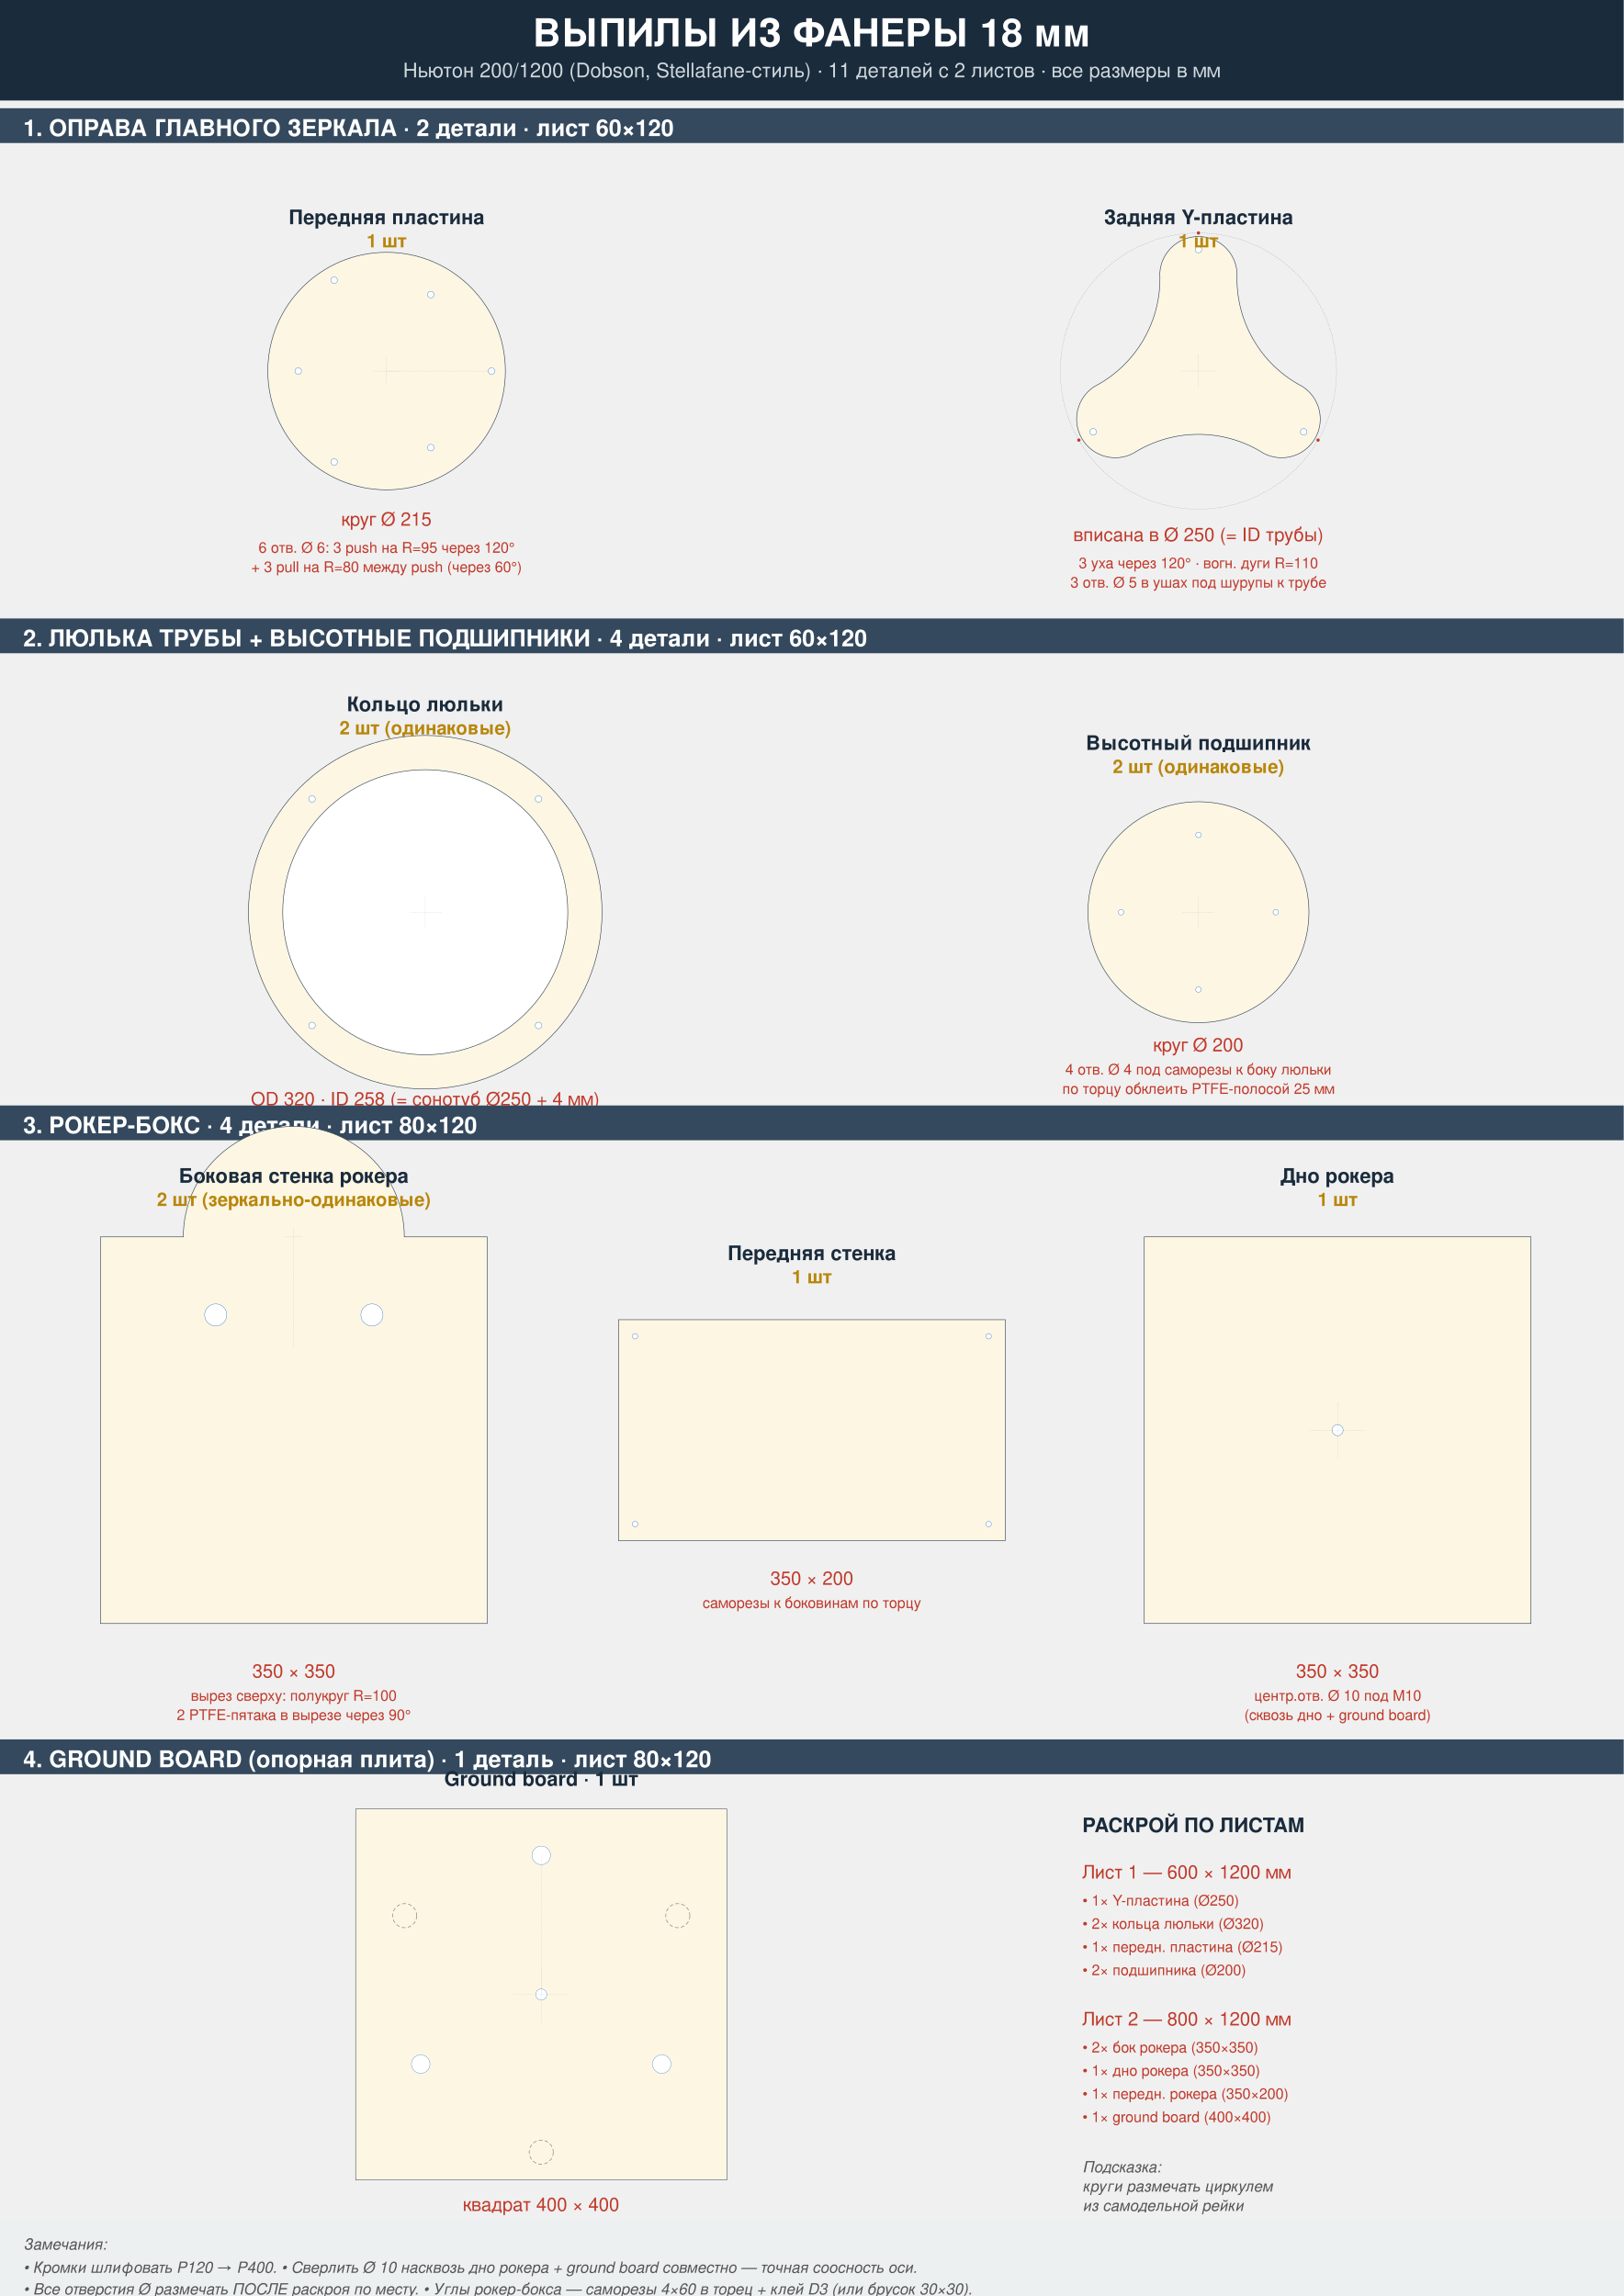
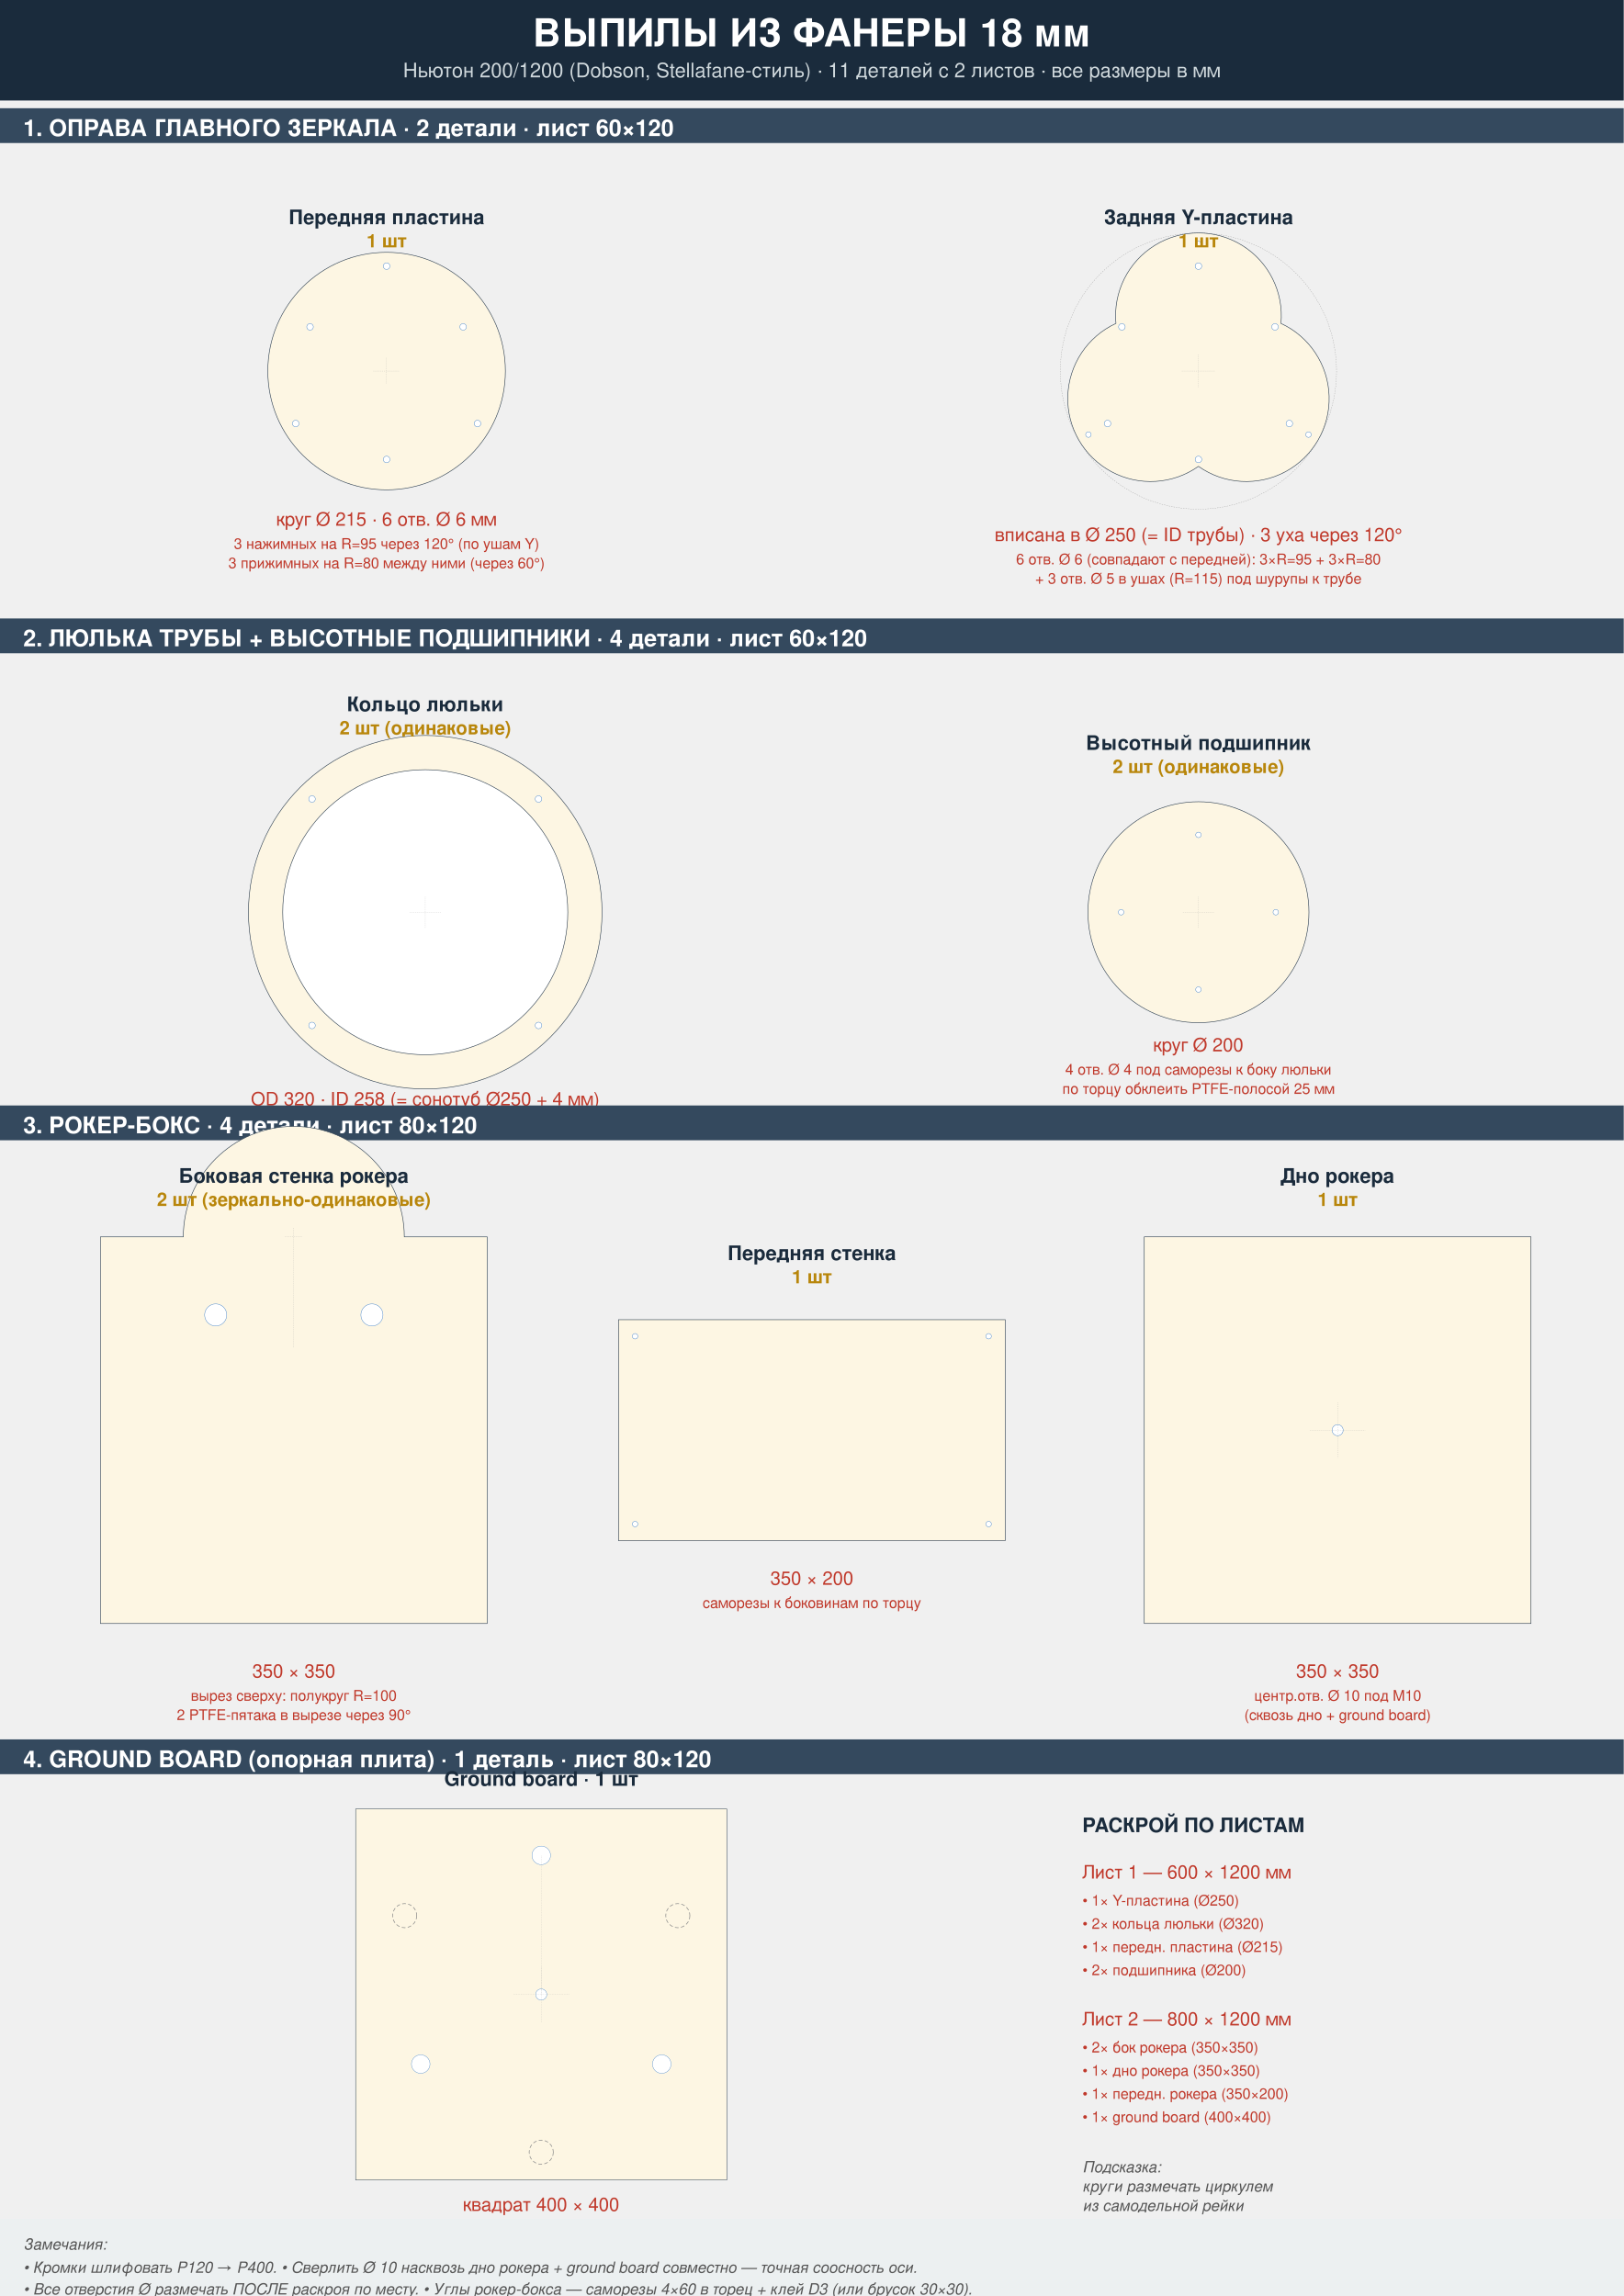
<svg xmlns="http://www.w3.org/2000/svg" width="210mm" height="297mm" viewBox="0 0 210 297" font-family="Helvetica, Arial, sans-serif">
  <style>
    .ttl { font: bold 5px Helvetica, Arial, sans-serif; fill: #fff; }
    .sub { font: 2.6px Helvetica, Arial, sans-serif; fill: #cfd8dc; }
    .sech { font: bold 3px Helvetica, Arial, sans-serif; fill: #fff; }
    .lbl { font: bold 2.6px Helvetica, Arial, sans-serif; fill: #1a2b3c; }
    .qty { font: bold 2.4px Helvetica, Arial, sans-serif; fill: #b8860b; }
    .nt { font: italic 2.0px Helvetica, Arial, sans-serif; fill: #555; }
    .dim { font: 2.4px Helvetica, Arial, sans-serif; fill: #c0392b; }
    .ds { font: 1.9px Helvetica, Arial, sans-serif; fill: #c0392b; }
    .hl { font: 1.7px Helvetica, Arial, sans-serif; fill: #1565c0; }
    .part { fill: #fdf6e3; stroke: #2c3e50; stroke-width: 0.5; }
    .hole { fill: white; stroke: #1565c0; stroke-width: 0.3; }
    .env { fill: none; stroke: #888; stroke-width: 0.25; stroke-dasharray: 1.2,1.0; }
    .axisL { stroke: #999; stroke-width: 0.18; stroke-dasharray: 0.8,0.8; fill: none; }
    .dimL { stroke: #c0392b; stroke-width: 0.25; fill: none; marker-end: url(#a); marker-start: url(#a); }
    .secbar { fill: #34495e; }
  </style>
  <defs>
    <marker id="a" viewBox="0 0 6 6" refX="3" refY="3" markerWidth="3" markerHeight="3" orient="auto">
      <path d="M0,0 L6,3 L0,6 Z" fill="#c0392b" />
    </marker>
  </defs>
  <rect x="0" y="0" width="210" height="13" fill="#1a2b3c" />
  <text x="105" y="6" text-anchor="middle" class="ttl">ВЫПИЛЫ ИЗ ФАНЕРЫ 18 мм</text>
  <text x="105" y="10" text-anchor="middle" class="sub">Ньютон 200/1200 (Dobson, Stellafane-cтиль) · 11 деталей с 2 листов · все размеры в мм</text>
  <rect x="0" y="14" width="210" height="4.5" class="secbar" />
  <text x="3" y="17.6" class="sech">1.  ОПРАВА ГЛАВНОГО ЗЕРКАЛА  ·  2 детали  ·  лист 60×120</text>
  <g transform="translate(50,48)">
    <g transform="scale(0.1429)">
      <circle cx="0" cy="0" r="107.5" class="part" />
-       <circle cx="95" cy="0" r="3" class="hole" />
-       <circle cx="-47.5" cy="82.27" r="3" class="hole" />
-       <circle cx="-47.5" cy="-82.27" r="3" class="hole" />
-       <circle cx="40" cy="-69.28" r="3" class="hole" />
-       <circle cx="-80" cy="0" r="3" class="hole" />
-       <circle cx="40" cy="69.28" r="3" class="hole" />
+       <circle cx="0" cy="-95" r="3" class="hole" />
+       <circle cx="82.27" cy="47.5" r="3" class="hole" />
+       <circle cx="-82.27" cy="47.5" r="3" class="hole" />
+       <circle cx="69.28" cy="-40" r="3" class="hole" />
+       <circle cx="0" cy="80" r="3" class="hole" />
+       <circle cx="-69.28" cy="-40" r="3" class="hole" />
      <line x1="-12" y1="0" x2="12" y2="0" class="axisL" />
      <line x1="0" y1="-12" x2="0" y2="12" class="axisL" />
-       <line x1="0" y1="0" x2="95" y2="0" class="axisL" />
    </g>
    <text x="0" y="-19" text-anchor="middle" class="lbl">Передняя пластина</text>
    <text x="0" y="-16" text-anchor="middle" class="qty">1 шт</text>
-     <text x="0" y="20" text-anchor="middle" class="dim">круг Ø 215</text>
-     <text x="0" y="23.5" text-anchor="middle" class="ds">6 отв. Ø 6:  3 push на R=95 через 120°</text>
-     <text x="0" y="26" text-anchor="middle" class="ds">+  3 pull на R=80 между push (через 60°)</text>
+     <text x="0" y="20" text-anchor="middle" class="dim">круг Ø 215  ·  6 отв. Ø 6 мм</text>
+     <text x="0" y="23" text-anchor="middle" class="ds">3 нажимных на R=95 через 120° (по ушам Y)</text>
+     <text x="0" y="25.5" text-anchor="middle" class="ds">3 прижимных на R=80 между ними (через 60°)</text>
  </g>
  <g transform="translate(155,48)">
    <g transform="scale(0.1429)">
      <circle cx="0" cy="0" r="125" class="env" />
-       <path d="         M -34.96,-88.46         A 35,35 0 0,1 34.96,-88.46         A 110,110 0 0,0 94.08,13.95         A 35,35 0 0,1 59.11,74.51         A 110,110 0 0,0 -59.11,74.51         A 35,35 0 0,1 -94.08,13.95         A 110,110 0 0,0 -34.96,-88.46 Z" class="part" />
-       <circle cx="0" cy="-125" r="1.5" fill="#c0392b" />
-       <circle cx="108.25" cy="62.5" r="1.5" fill="#c0392b" />
-       <circle cx="-108.25" cy="62.5" r="1.5" fill="#c0392b" />
-       <circle cx="0" cy="-110" r="3" class="hole" />
-       <circle cx="95.26" cy="55" r="3" class="hole" />
-       <circle cx="-95.26" cy="55" r="3" class="hole" />
+       <path d="M 74.68,-43.12                A 75,75 0 1,0 -74.68,-43.12                A 75,75 0 1,0 0,86.24                A 75,75 0 1,0 74.68,-43.12 Z" class="part" />
+       <circle cx="0" cy="-95" r="3" class="hole" />
+       <circle cx="82.27" cy="47.5" r="3" class="hole" />
+       <circle cx="-82.27" cy="47.5" r="3" class="hole" />
+       <circle cx="69.28" cy="-40" r="3" class="hole" />
+       <circle cx="0" cy="80" r="3" class="hole" />
+       <circle cx="-69.28" cy="-40" r="3" class="hole" />
+       <circle cx="0" cy="-115" r="2.5" class="hole" />
+       <circle cx="99.59" cy="57.5" r="2.5" class="hole" />
+       <circle cx="-99.59" cy="57.5" r="2.5" class="hole" />
      <line x1="-15" y1="0" x2="15" y2="0" class="axisL" />
      <line x1="0" y1="-15" x2="0" y2="15" class="axisL" />
    </g>
    <text x="0" y="-19" text-anchor="middle" class="lbl">Задняя Y-пластина</text>
    <text x="0" y="-16" text-anchor="middle" class="qty">1 шт</text>
-     <text x="0" y="22" text-anchor="middle" class="dim">вписана в Ø 250 (= ID трубы)</text>
-     <text x="0" y="25.5" text-anchor="middle" class="ds">3 уха через 120°  ·  вогн. дуги R=110</text>
-     <text x="0" y="28" text-anchor="middle" class="ds">3 отв. Ø 5 в ушах под шурупы к трубе</text>
+     <text x="0" y="22" text-anchor="middle" class="dim">вписана в Ø 250 (= ID трубы)  ·  3 уха через 120°</text>
+     <text x="0" y="25" text-anchor="middle" class="ds">6 отв. Ø 6 (совпадают с передней): 3×R=95 + 3×R=80</text>
+     <text x="0" y="27.5" text-anchor="middle" class="ds">+ 3 отв. Ø 5 в ушах (R=115) под шурупы к трубе</text>
  </g>
  <rect x="0" y="80" width="210" height="4.5" class="secbar" />
  <text x="3" y="83.6" class="sech">2.  ЛЮЛЬКА ТРУБЫ  +  ВЫСОТНЫЕ ПОДШИПНИКИ  ·  4 детали  ·  лист 60×120</text>
  <g transform="translate(55,118)">
    <g transform="scale(0.1429)">
      <circle cx="0" cy="0" r="160" class="part" />
      <circle cx="0" cy="0" r="129" fill="white" stroke="#2c3e50" stroke-width="0.5" />
      <circle cx="102.5" cy="-102.5" r="3" class="hole" />
      <circle cx="102.5" cy="102.5" r="3" class="hole" />
      <circle cx="-102.5" cy="-102.5" r="3" class="hole" />
      <circle cx="-102.5" cy="102.5" r="3" class="hole" />
      <line x1="-14" y1="0" x2="14" y2="0" class="axisL" />
      <line x1="0" y1="-14" x2="0" y2="14" class="axisL" />
    </g>
    <text x="0" y="-26" text-anchor="middle" class="lbl">Кольцо люльки</text>
    <text x="0" y="-23" text-anchor="middle" class="qty">2 шт (одинаковые)</text>
    <text x="0" y="25" text-anchor="middle" class="dim">OD 320  ·  ID 258  (= сонотуб Ø250 + 4 мм)</text>
    <text x="0" y="28" text-anchor="middle" class="ds">4 отв. Ø 4 под саморезы в брус 30×30 (по углам)</text>
  </g>
  <g transform="translate(155,118)">
    <g transform="scale(0.1429)">
      <circle cx="0" cy="0" r="100" class="part" />
      <circle cx="0" cy="-70" r="2.5" class="hole" />
      <circle cx="0" cy="70" r="2.5" class="hole" />
      <circle cx="-70" cy="0" r="2.5" class="hole" />
      <circle cx="70" cy="0" r="2.5" class="hole" />
      <line x1="-14" y1="0" x2="14" y2="0" class="axisL" />
      <line x1="0" y1="-14" x2="0" y2="14" class="axisL" />
    </g>
    <text x="0" y="-21" text-anchor="middle" class="lbl">Высотный подшипник</text>
    <text x="0" y="-18" text-anchor="middle" class="qty">2 шт (одинаковые)</text>
    <text x="0" y="18" text-anchor="middle" class="dim">круг Ø 200</text>
    <text x="0" y="21" text-anchor="middle" class="ds">4 отв. Ø 4 под саморезы к боку люльки</text>
    <text x="0" y="23.5" text-anchor="middle" class="ds">по торцу обклеить PTFE-полосой 25 мм</text>
  </g>
  <rect x="0" y="143" width="210" height="4.5" class="secbar" />
  <text x="3" y="146.6" class="sech">3.  РОКЕР-БОКС  ·  4 детали  ·  лист 80×120</text>
  <g transform="translate(38,185)">
    <g transform="scale(0.1429)">
      <path d="M -175,-175 L -100,-175 A 100,100 0 0,1 100,-175 L 175,-175 L 175,175 L -175,175 Z" class="part" />
      <circle cx="-70.7" cy="-104.3" r="10" class="hole" />
      <circle cx="70.7" cy="-104.3" r="10" class="hole" />
      <line x1="-8" y1="-175" x2="8" y2="-175" class="axisL" />
      <line x1="0" y1="-183" x2="0" y2="-75" class="axisL" />
    </g>
    <text x="0" y="-32" text-anchor="middle" class="lbl">Боковая стенка рокера</text>
    <text x="0" y="-29" text-anchor="middle" class="qty">2 шт (зеркально-одинаковые)</text>
    <text x="0" y="32" text-anchor="middle" class="dim">350 × 350</text>
    <text x="0" y="35" text-anchor="middle" class="ds">вырез сверху: полукруг R=100</text>
    <text x="0" y="37.5" text-anchor="middle" class="ds">2 PTFE-пятака в вырезе через 90°</text>
  </g>
  <g transform="translate(105,185)">
    <g transform="scale(0.1429)">
      <rect x="-175" y="-100" width="350" height="200" class="part" />
      <circle cx="-160" cy="-85" r="2.5" class="hole" />
      <circle cx="160" cy="-85" r="2.5" class="hole" />
      <circle cx="-160" cy="85" r="2.5" class="hole" />
      <circle cx="160" cy="85" r="2.5" class="hole" />
    </g>
    <text x="0" y="-22" text-anchor="middle" class="lbl">Передняя стенка</text>
    <text x="0" y="-19" text-anchor="middle" class="qty">1 шт</text>
    <text x="0" y="20" text-anchor="middle" class="dim">350 × 200</text>
    <text x="0" y="23" text-anchor="middle" class="ds">саморезы к боковинам по торцу</text>
  </g>
  <g transform="translate(173,185)">
    <g transform="scale(0.1429)">
      <rect x="-175" y="-175" width="350" height="350" class="part" />
      <circle cx="0" cy="0" r="5" class="hole" />
      <line x1="-25" y1="0" x2="25" y2="0" class="axisL" />
      <line x1="0" y1="-25" x2="0" y2="25" class="axisL" />
    </g>
    <text x="0" y="-32" text-anchor="middle" class="lbl">Дно рокера</text>
    <text x="0" y="-29" text-anchor="middle" class="qty">1 шт</text>
    <text x="0" y="32" text-anchor="middle" class="dim">350 × 350</text>
    <text x="0" y="35" text-anchor="middle" class="ds">центр.отв. Ø 10 под M10</text>
    <text x="0" y="37.5" text-anchor="middle" class="ds">(сквозь дно + ground board)</text>
  </g>
  <rect x="0" y="225" width="210" height="4.5" class="secbar" />
  <text x="3" y="228.6" class="sech">4.  GROUND BOARD (опорная плита)  ·  1 деталь  ·  лист 80×120</text>
  <g transform="translate(70,258)">
    <g transform="scale(0.12)">
      <rect x="-200" y="-200" width="400" height="400" class="part" />
      <circle cx="0" cy="0" r="6" class="hole" />
      <circle cx="0" cy="-150" r="10" class="hole" />
      <circle cx="129.9" cy="75" r="10" class="hole" />
      <circle cx="-129.9" cy="75" r="10" class="hole" />
      <circle cx="0" cy="170" r="13" fill="none" stroke="#888" stroke-width="0.7" stroke-dasharray="4,2.5" />
      <circle cx="-147.2" cy="-85" r="13" fill="none" stroke="#888" stroke-width="0.7" stroke-dasharray="4,2.5" />
      <circle cx="147.2" cy="-85" r="13" fill="none" stroke="#888" stroke-width="0.7" stroke-dasharray="4,2.5" />
      <line x1="0" y1="0" x2="0" y2="-150" class="axisL" />
      <line x1="-30" y1="0" x2="30" y2="0" class="axisL" />
      <line x1="0" y1="-30" x2="0" y2="30" class="axisL" />
    </g>
    <text x="0" y="-27" text-anchor="middle" class="lbl">Ground board · 1 шт</text>
    <text x="0" y="28" text-anchor="middle" class="dim">квадрат 400 × 400</text>
    <text x="0" y="31" text-anchor="middle" class="ds">центр Ø 10 под ось M10×60  ·  3 PTFE на R=150 через 120°</text>
    <text x="0" y="33.5" text-anchor="middle" class="ds">(пунктир — 3 рез. ножки снизу, между PTFE)</text>
  </g>
  <g transform="translate(140,237)">
    <text x="0" y="0" class="lbl">РАСКРОЙ ПО ЛИСТАМ</text>
    <text x="0" y="6" class="dim" font-weight="bold">Лист 1 — 600 × 1200 мм</text>
    <text x="0" y="9.5" class="ds">• 1× Y-пластина (Ø250)</text>
    <text x="0" y="12.5" class="ds">• 2× кольца люльки (Ø320)</text>
    <text x="0" y="15.5" class="ds">• 1× передн. пластина (Ø215)</text>
    <text x="0" y="18.5" class="ds">• 2× подшипника (Ø200)</text>
    <text x="0" y="25" class="dim" font-weight="bold">Лист 2 — 800 × 1200 мм</text>
    <text x="0" y="28.5" class="ds">• 2× бок рокера (350×350)</text>
    <text x="0" y="31.5" class="ds">• 1× дно рокера (350×350)</text>
    <text x="0" y="34.5" class="ds">• 1× передн. рокера (350×200)</text>
    <text x="0" y="37.5" class="ds">• 1× ground board (400×400)</text>
    <text x="0" y="44" class="nt" font-weight="bold">Подсказка:</text>
    <text x="0" y="46.5" class="nt">круги размечать циркулем</text>
    <text x="0" y="49" class="nt">из самодельной рейки</text>
    <text x="0" y="51.5" class="nt">(гвоздь + карандаш на L=R).</text>
  </g>
  <rect x="0" y="287" width="210" height="10" fill="#ecf0f1" />
  <text x="3" y="291" class="nt" fill="#222" font-weight="bold">Замечания:</text>
  <text x="3" y="294" class="nt">• Кромки шлифовать P120 → P400. • Сверлить Ø 10 насквозь дно рокера + ground board совместно — точная соосность оси.</text>
  <text x="3" y="296.8" class="nt">• Все отверстия Ø размечать ПОСЛЕ раскроя по месту. • Углы рокер-бокса — саморезы 4×60 в торец + клей D3 (или брусок 30×30).</text>
</svg>
